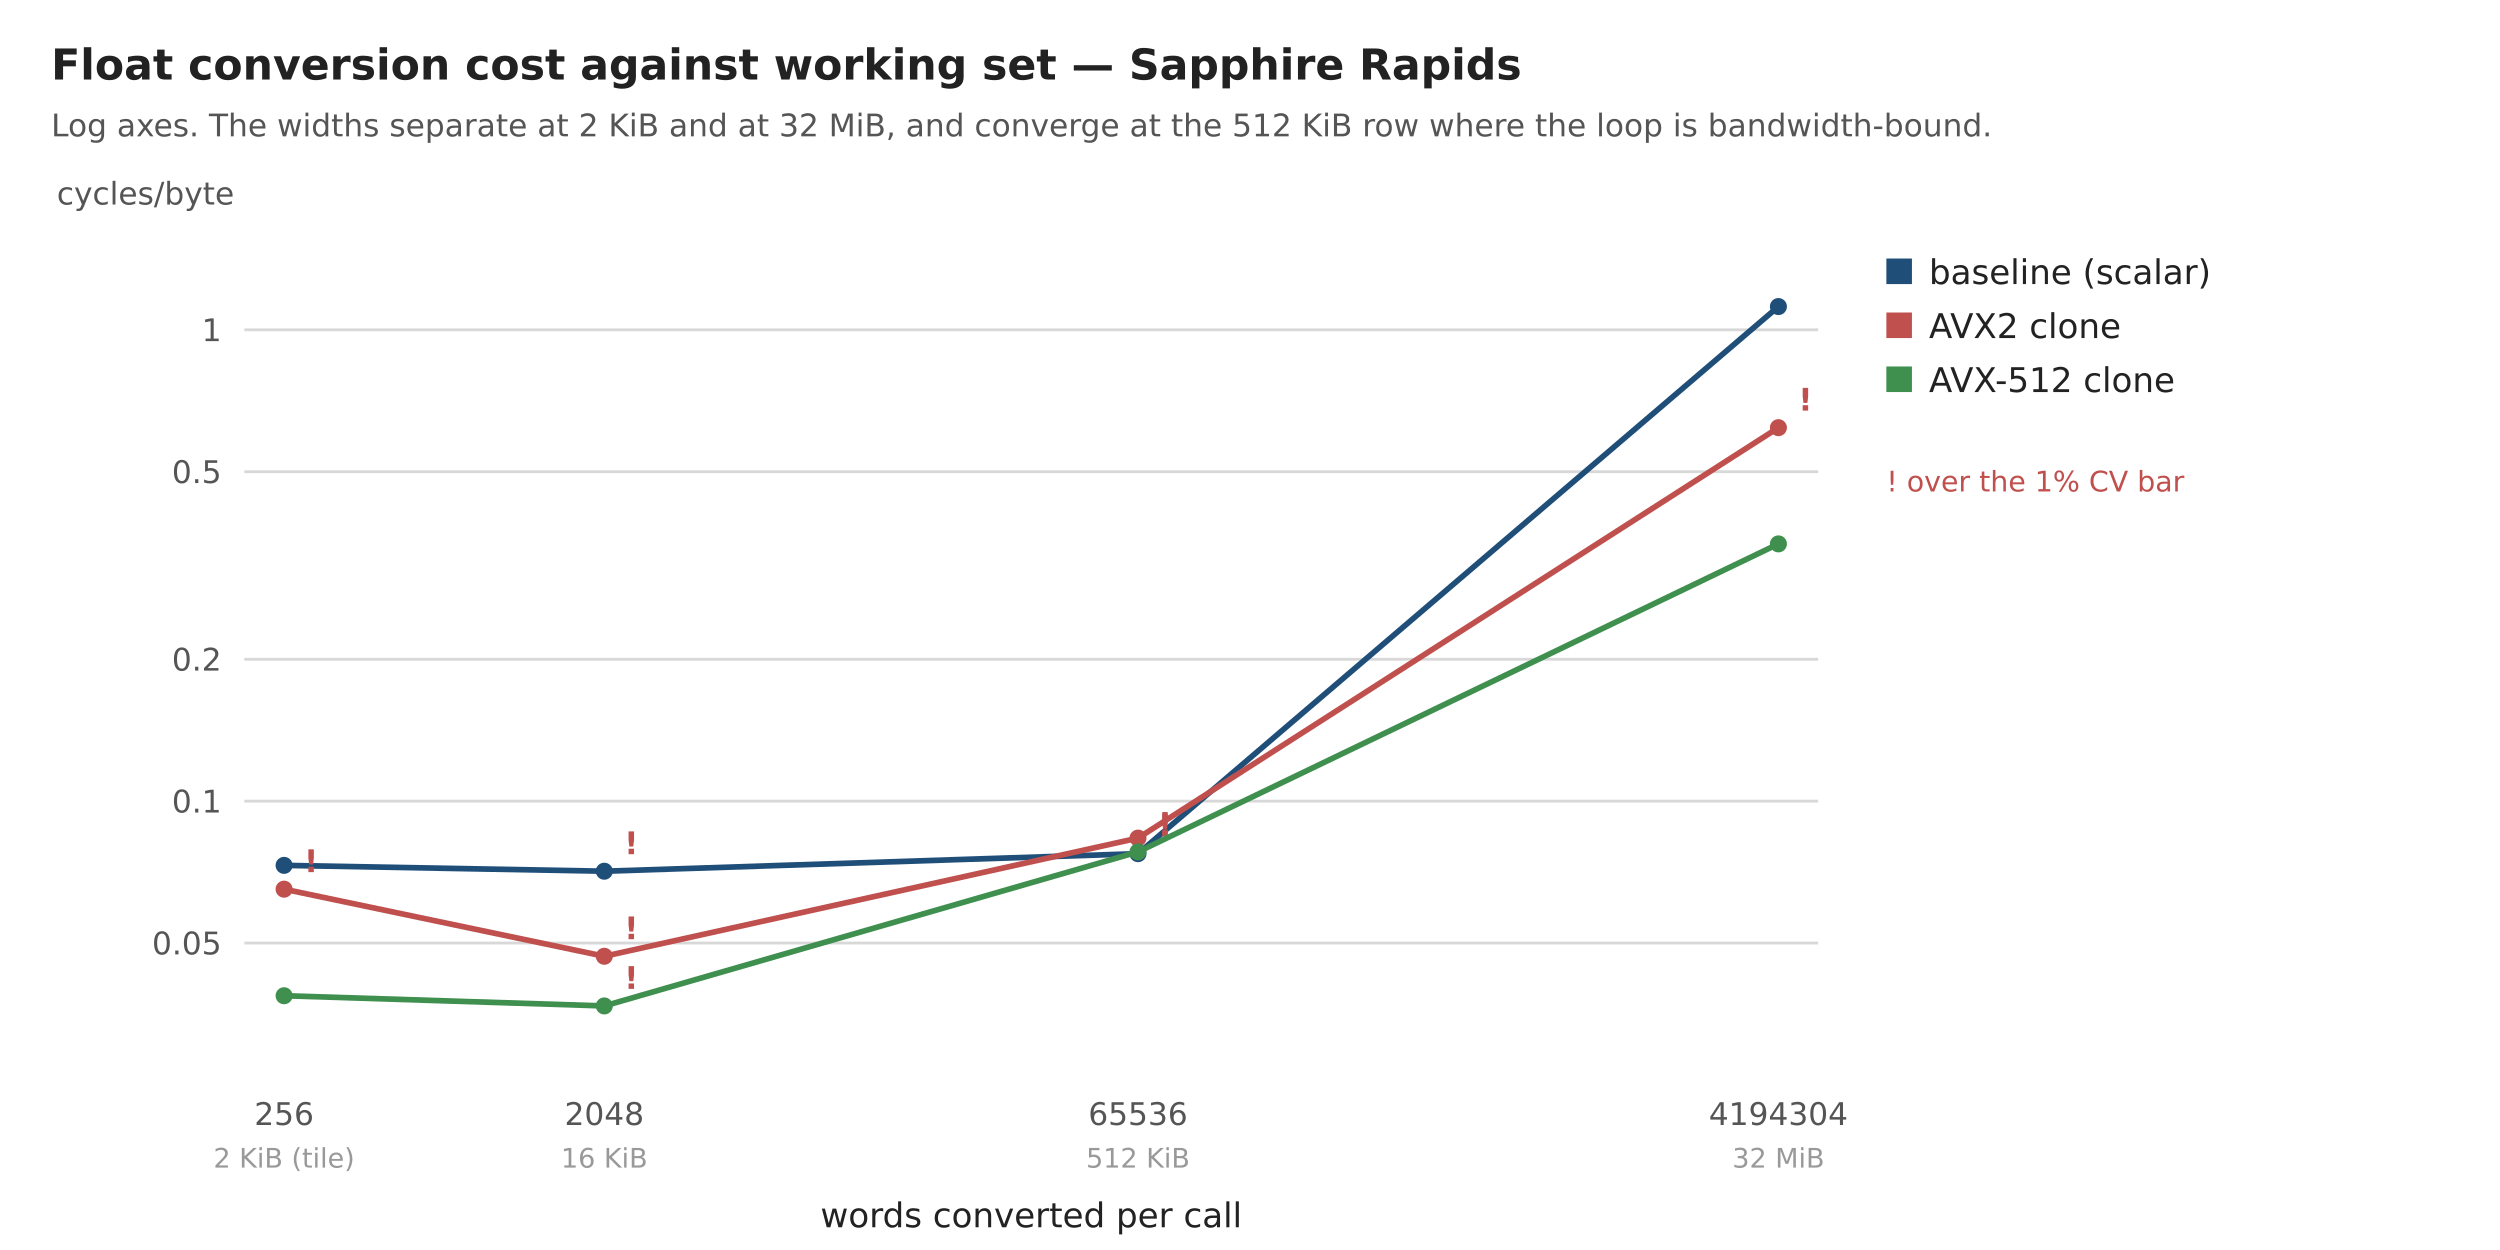
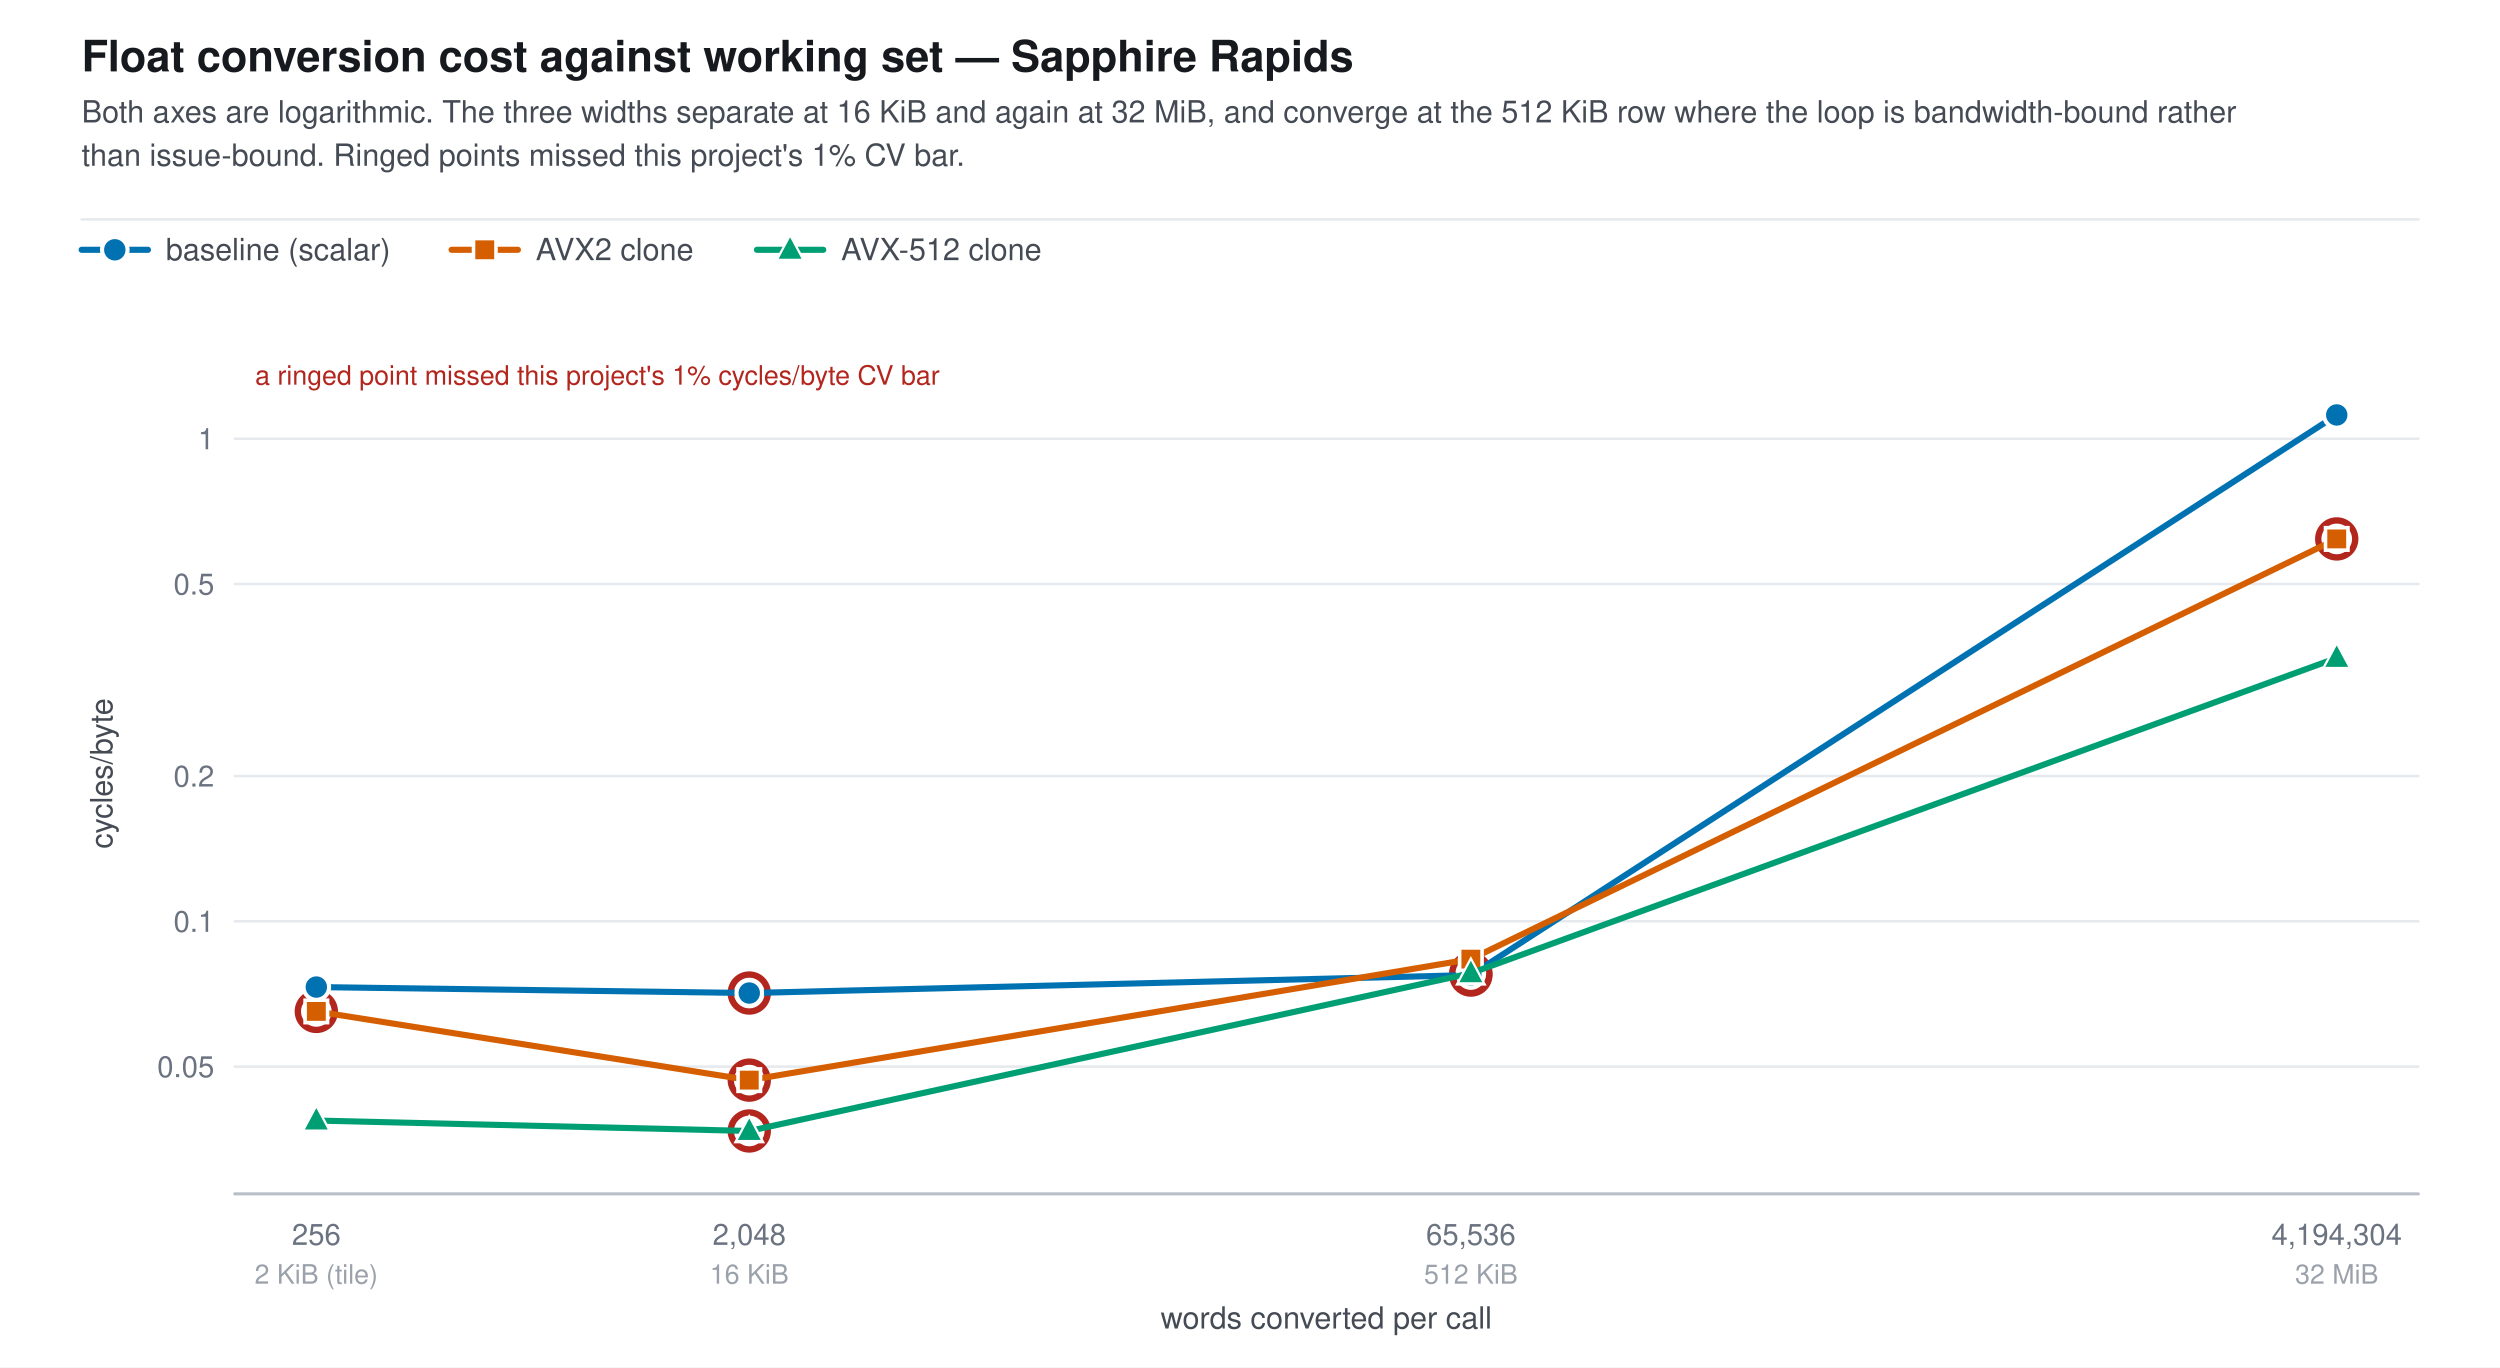
- <svg xmlns="http://www.w3.org/2000/svg" width="880" height="440" viewBox="0 0 880 440" font-family="DejaVu Sans, Verdana, sans-serif">
-   <rect width="880" height="440" fill="#ffffff" />
-   <text x="18" y="28" font-size="15" text-anchor="start" fill="#222222" font-weight="bold">Float conversion cost against working set — Sapphire Rapids</text>
-   <text x="18" y="48" font-size="11" text-anchor="start" fill="#555555" font-weight="normal">Log axes. The widths separate at 2 KiB and at 32 MiB, and converge at the 512 KiB row where the loop is bandwidth-bound.</text>
-   <line x1="86" y1="331.95" x2="640" y2="331.95" stroke="#d8d8d8" stroke-width="1" />
-   <text x="78" y="335.95" font-size="11" text-anchor="end" fill="#555555" font-weight="normal">0.05</text>
-   <line x1="86" y1="282" x2="640" y2="282" stroke="#d8d8d8" stroke-width="1" />
-   <text x="78" y="286" font-size="11" text-anchor="end" fill="#555555" font-weight="normal">0.1</text>
-   <line x1="86" y1="232.06" x2="640" y2="232.06" stroke="#d8d8d8" stroke-width="1" />
-   <text x="78" y="236.06" font-size="11" text-anchor="end" fill="#555555" font-weight="normal">0.2</text>
-   <line x1="86" y1="166.04" x2="640" y2="166.04" stroke="#d8d8d8" stroke-width="1" />
-   <text x="78" y="170.04" font-size="11" text-anchor="end" fill="#555555" font-weight="normal">0.5</text>
-   <line x1="86" y1="116.09" x2="640" y2="116.09" stroke="#d8d8d8" stroke-width="1" />
-   <text x="78" y="120.09" font-size="11" text-anchor="end" fill="#555555" font-weight="normal">1</text>
-   <text x="20" y="72" font-size="11" text-anchor="start" fill="#555555" font-weight="normal">cycles/byte</text>
-   <text x="100" y="396" font-size="11" text-anchor="middle" fill="#555555" font-weight="normal">256</text>
-   <text x="100" y="411" font-size="9.5" text-anchor="middle" fill="#999999" font-weight="normal">2 KiB (tile)</text>
-   <text x="212.71" y="396" font-size="11" text-anchor="middle" fill="#555555" font-weight="normal">2048</text>
-   <text x="212.71" y="411" font-size="9.5" text-anchor="middle" fill="#999999" font-weight="normal">16 KiB</text>
-   <text x="400.57" y="396" font-size="11" text-anchor="middle" fill="#555555" font-weight="normal">65536</text>
-   <text x="400.57" y="411" font-size="9.5" text-anchor="middle" fill="#999999" font-weight="normal">512 KiB</text>
-   <text x="626" y="396" font-size="11" text-anchor="middle" fill="#555555" font-weight="normal">4194304</text>
-   <text x="626" y="411" font-size="9.5" text-anchor="middle" fill="#999999" font-weight="normal">32 MiB</text>
-   <text x="363" y="432" font-size="12" text-anchor="middle" fill="#222222" font-weight="normal">words converted per call</text>
-   <polyline points="100,304.61 212.71,306.67 400.57,300.49 626,107.91" fill="none" stroke="#1f4e79" stroke-width="2" stroke-linejoin="round" />
-   <circle cx="100" cy="304.61" r="3" fill="#1f4e79" />
-   <circle cx="212.71" cy="306.67" r="3" fill="#1f4e79" />
-   <text x="219.71" y="300.67" font-size="11" text-anchor="start" fill="#c0504d" font-weight="bold">!</text>
-   <circle cx="400.57" cy="300.49" r="3" fill="#1f4e79" />
-   <text x="407.57" y="294.49" font-size="11" text-anchor="start" fill="#c0504d" font-weight="bold">!</text>
-   <circle cx="626" cy="107.91" r="3" fill="#1f4e79" />
-   <polyline points="100,312.99 212.71,336.61 400.57,295.01 626,150.54" fill="none" stroke="#c0504d" stroke-width="2" stroke-linejoin="round" />
-   <circle cx="100" cy="312.99" r="3" fill="#c0504d" />
-   <text x="107" y="306.99" font-size="11" text-anchor="start" fill="#c0504d" font-weight="bold">!</text>
-   <circle cx="212.71" cy="336.61" r="3" fill="#c0504d" />
-   <text x="219.71" y="330.61" font-size="11" text-anchor="start" fill="#c0504d" font-weight="bold">!</text>
-   <circle cx="400.57" cy="295.01" r="3" fill="#c0504d" />
-   <circle cx="626" cy="150.54" r="3" fill="#c0504d" />
-   <text x="633" y="144.54" font-size="11" text-anchor="start" fill="#c0504d" font-weight="bold">!</text>
-   <polyline points="100,350.5 212.71,354.09 400.57,299.86 626,191.45" fill="none" stroke="#3f8f4f" stroke-width="2" stroke-linejoin="round" />
-   <circle cx="100" cy="350.5" r="3" fill="#3f8f4f" />
-   <circle cx="212.71" cy="354.09" r="3" fill="#3f8f4f" />
-   <text x="219.71" y="348.09" font-size="11" text-anchor="start" fill="#c0504d" font-weight="bold">!</text>
-   <circle cx="400.57" cy="299.86" r="3" fill="#3f8f4f" />
-   <text x="407.57" y="293.86" font-size="11" text-anchor="start" fill="#c0504d" font-weight="bold">!</text>
-   <circle cx="626" cy="191.45" r="3" fill="#3f8f4f" />
-   <rect x="664" y="91" width="9" height="9" fill="#1f4e79" fill-opacity="1" />
-   <text x="679" y="100" font-size="12" text-anchor="start" fill="#222222" font-weight="normal">baseline (scalar)</text>
-   <rect x="664" y="110" width="9" height="9" fill="#c0504d" fill-opacity="1" />
-   <text x="679" y="119" font-size="12" text-anchor="start" fill="#222222" font-weight="normal">AVX2 clone</text>
-   <rect x="664" y="129" width="9" height="9" fill="#3f8f4f" fill-opacity="1" />
-   <text x="679" y="138" font-size="12" text-anchor="start" fill="#222222" font-weight="normal">AVX-512 clone</text>
-   <text x="664" y="173" font-size="10" text-anchor="start" fill="#c0504d" font-weight="normal">! over the 1% CV bar</text>
+ <svg xmlns="http://www.w3.org/2000/svg" width="980" height="536" viewBox="0 0 980 536" font-family="Helvetica, Arial, 'Liberation Sans', sans-serif" font-variant-numeric="tabular-nums" role="img" aria-label="Float conversion width against working set">
+   <rect width="980" height="536" fill="#FFFFFF" />
+   <text x="32" y="28" font-size="17" fill="#16191D" font-weight="600">Float conversion cost against working set — Sapphire Rapids</text>
+   <text x="32" y="48" font-size="12" fill="#454B54">Both axes are logarithmic. The three widths separate at 16 KiB and again at 32 MiB, and converge at the 512 KiB row where the loop is bandwidth-bound rather</text>
+   <text x="32" y="65" font-size="12" fill="#454B54">than issue-bound. Ringed points missed this project's 1% CV bar.</text>
+   <line x1="32" y1="86" x2="948" y2="86" stroke="#E6E9ED" stroke-width="1" stroke-linecap="round" />
+   <line x1="32" y1="97.92" x2="58" y2="97.92" stroke="#0072B2" stroke-width="2.4" stroke-linecap="round" />
+   <circle cx="45" cy="97.92" r="5.8" fill="#FFFFFF" />
+   <circle cx="45" cy="97.92" r="4.2" fill="#0072B2" />
+   <text x="65" y="102" font-size="12" fill="#454B54">baseline (scalar)</text>
+   <line x1="177.02" y1="97.92" x2="203.02" y2="97.92" stroke="#D55E00" stroke-width="2.4" stroke-linecap="round" />
+   <polygon points="184.92,92.82 195.12,92.82 195.12,103.02 184.92,103.02" fill="#FFFFFF" />
+   <polygon points="186.32,94.22 193.72,94.22 193.72,101.62 186.32,101.62" fill="#D55E00" />
+   <text x="210.02" y="102" font-size="12" fill="#454B54">AVX2 clone</text>
+   <line x1="296.72" y1="97.92" x2="322.72" y2="97.92" stroke="#009E73" stroke-width="2.4" stroke-linecap="round" />
+   <polygon points="309.72,91.19 315.91,102.76 303.53,102.76" fill="#FFFFFF" />
+   <polygon points="309.72,93.05 314.2,101.43 305.24,101.43" fill="#009E73" />
+   <text x="329.72" y="102" font-size="12" fill="#454B54">AVX-512 clone</text>
+   <line x1="92" y1="418.1" x2="948" y2="418.1" stroke="#E6E9ED" stroke-width="1" stroke-linecap="round" />
+   <text x="61.62" y="422.24" font-size="11.5" fill="#6B7280">0.05</text>
+   <line x1="92" y1="361.15" x2="948" y2="361.15" stroke="#E6E9ED" stroke-width="1" stroke-linecap="round" />
+   <text x="68.02" y="365.29" font-size="11.5" fill="#6B7280">0.1</text>
+   <line x1="92" y1="304.21" x2="948" y2="304.21" stroke="#E6E9ED" stroke-width="1" stroke-linecap="round" />
+   <text x="68.02" y="308.35" font-size="11.5" fill="#6B7280">0.2</text>
+   <line x1="92" y1="228.93" x2="948" y2="228.93" stroke="#E6E9ED" stroke-width="1" stroke-linecap="round" />
+   <text x="68.02" y="233.07" font-size="11.5" fill="#6B7280">0.5</text>
+   <line x1="92" y1="171.98" x2="948" y2="171.98" stroke="#E6E9ED" stroke-width="1" stroke-linecap="round" />
+   <text x="77.61" y="176.12" font-size="11.5" fill="#6B7280">1</text>
+   <text x="114.41" y="488" font-size="11.5" fill="#6B7280">256</text>
+   <text x="99.79" y="503.2" font-size="10.5" fill="#9AA1AA">2 KiB (tile)</text>
+   <text x="279.33" y="488" font-size="11.5" fill="#6B7280">2,048</text>
+   <text x="278.25" y="503.2" font-size="10.5" fill="#9AA1AA">16 KiB</text>
+   <text x="558.99" y="488" font-size="11.5" fill="#6B7280">65,536</text>
+   <text x="558.19" y="503.2" font-size="10.5" fill="#9AA1AA">512 KiB</text>
+   <text x="890.42" y="488" font-size="11.5" fill="#6B7280">4,194,304</text>
+   <text x="899.66" y="503.2" font-size="10.5" fill="#9AA1AA">32 MiB</text>
+   <line x1="92" y1="468" x2="948" y2="468" stroke="#B9BFC7" stroke-width="1.2" stroke-linecap="round" />
+   <text x="454.98" y="520.8" font-size="12" fill="#454B54">words converted per call</text>
+   <text x="44" y="332.68" font-size="12" fill="#454B54" transform="rotate(-90 44 332.68)">cycles/byte</text>
+   <circle cx="293.71" cy="389.27" r="8.5" fill="#B3261E" />
+   <circle cx="293.71" cy="389.27" r="6" fill="#FFFFFF" />
+   <circle cx="576.57" cy="382.23" r="8.5" fill="#B3261E" />
+   <circle cx="576.57" cy="382.23" r="6" fill="#FFFFFF" />
+   <circle cx="124" cy="396.48" r="8.5" fill="#B3261E" />
+   <circle cx="124" cy="396.48" r="6" fill="#FFFFFF" />
+   <circle cx="293.71" cy="423.41" r="8.5" fill="#B3261E" />
+   <circle cx="293.71" cy="423.41" r="6" fill="#FFFFFF" />
+   <circle cx="916" cy="211.26" r="8.5" fill="#B3261E" />
+   <circle cx="916" cy="211.26" r="6" fill="#FFFFFF" />
+   <circle cx="293.71" cy="443.34" r="8.5" fill="#B3261E" />
+   <circle cx="293.71" cy="443.34" r="6" fill="#FFFFFF" />
+   <circle cx="576.57" cy="381.51" r="8.5" fill="#B3261E" />
+   <circle cx="576.57" cy="381.51" r="6" fill="#FFFFFF" />
+   <polyline points="124,386.93 293.71,389.27 576.57,382.23 916,162.66" fill="none" stroke="#0072B2" stroke-width="2.4" stroke-linejoin="round" stroke-linecap="round" />
+   <circle cx="124" cy="386.93" r="5.8" fill="#FFFFFF" />
+   <circle cx="124" cy="386.93" r="4.2" fill="#0072B2" />
+   <circle cx="293.71" cy="389.27" r="5.8" fill="#FFFFFF" />
+   <circle cx="293.71" cy="389.27" r="4.2" fill="#0072B2" />
+   <circle cx="576.57" cy="382.23" r="5.8" fill="#FFFFFF" />
+   <circle cx="576.57" cy="382.23" r="4.2" fill="#0072B2" />
+   <circle cx="916" cy="162.66" r="5.8" fill="#FFFFFF" />
+   <circle cx="916" cy="162.66" r="4.2" fill="#0072B2" />
+   <polyline points="124,396.48 293.71,423.41 576.57,375.98 916,211.26" fill="none" stroke="#D55E00" stroke-width="2.4" stroke-linejoin="round" stroke-linecap="round" />
+   <polygon points="118.9,391.37 129.1,391.37 129.1,401.58 118.9,401.58" fill="#FFFFFF" />
+   <polygon points="120.3,392.78 127.7,392.78 127.7,400.17 120.3,400.17" fill="#D55E00" />
+   <polygon points="288.61,418.31 298.82,418.31 298.82,428.51 288.61,428.51" fill="#FFFFFF" />
+   <polygon points="290.02,419.71 297.41,419.71 297.41,427.11 290.02,427.11" fill="#D55E00" />
+   <polygon points="571.47,370.88 581.68,370.88 581.68,381.09 571.47,381.09" fill="#FFFFFF" />
+   <polygon points="572.88,372.29 580.27,372.29 580.27,379.68 572.88,379.68" fill="#D55E00" />
+   <polygon points="910.9,206.15 921.1,206.15 921.1,216.36 910.9,216.36" fill="#FFFFFF" />
+   <polygon points="912.3,207.56 919.7,207.56 919.7,214.95 912.3,214.95" fill="#D55E00" />
+   <polyline points="124,439.25 293.71,443.34 576.57,381.51 916,257.91" fill="none" stroke="#009E73" stroke-width="2.4" stroke-linejoin="round" stroke-linecap="round" />
+   <polygon points="124,432.52 130.19,444.1 117.81,444.1" fill="#FFFFFF" />
+   <polygon points="124,434.38 128.48,442.76 119.52,442.76" fill="#009E73" />
+   <polygon points="293.71,436.62 299.9,448.19 287.52,448.19" fill="#FFFFFF" />
+   <polygon points="293.71,438.47 298.2,446.85 289.23,446.85" fill="#009E73" />
+   <polygon points="576.57,374.79 582.76,386.36 570.38,386.36" fill="#FFFFFF" />
+   <polygon points="576.57,376.64 581.05,385.02 572.09,385.02" fill="#009E73" />
+   <polygon points="916,251.18 922.19,262.75 909.81,262.75" fill="#FFFFFF" />
+   <polygon points="916,253.04 920.48,261.42 911.52,261.42" fill="#009E73" />
+   <text x="100" y="150.8" font-size="10.5" fill="#B3261E">a ringed point missed this project's 1% cycles/byte CV bar</text>
</svg>
